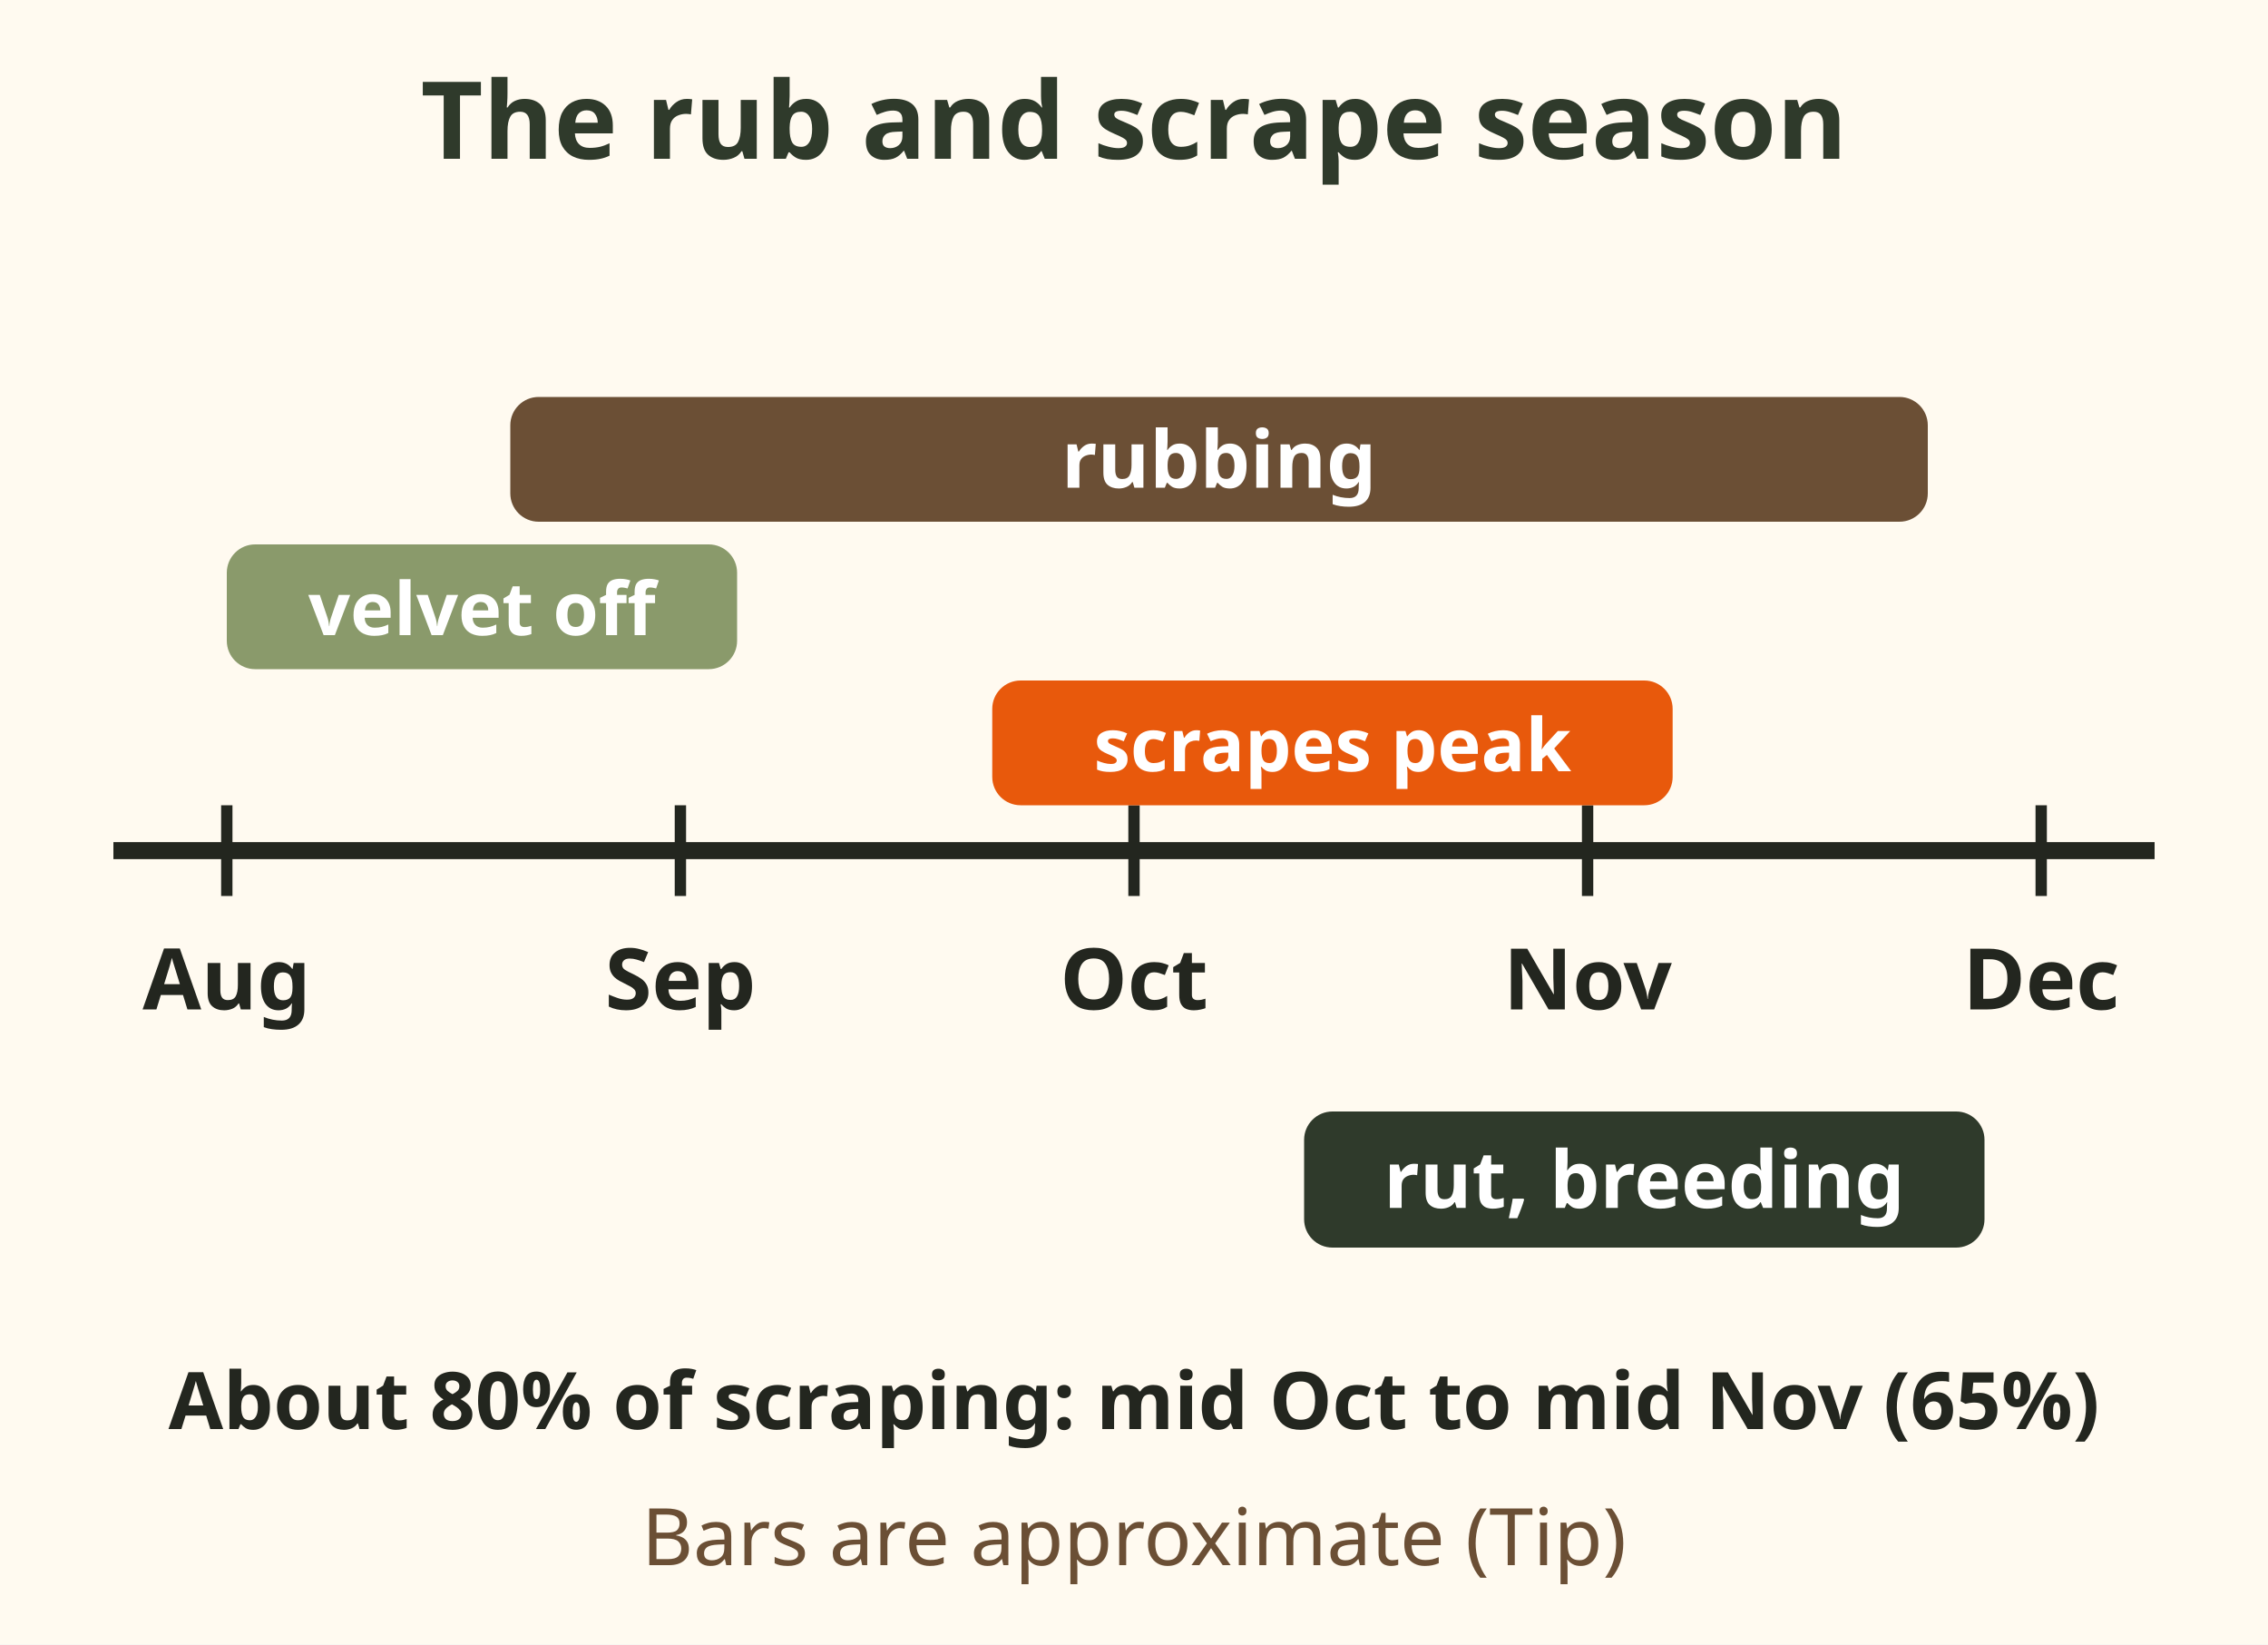
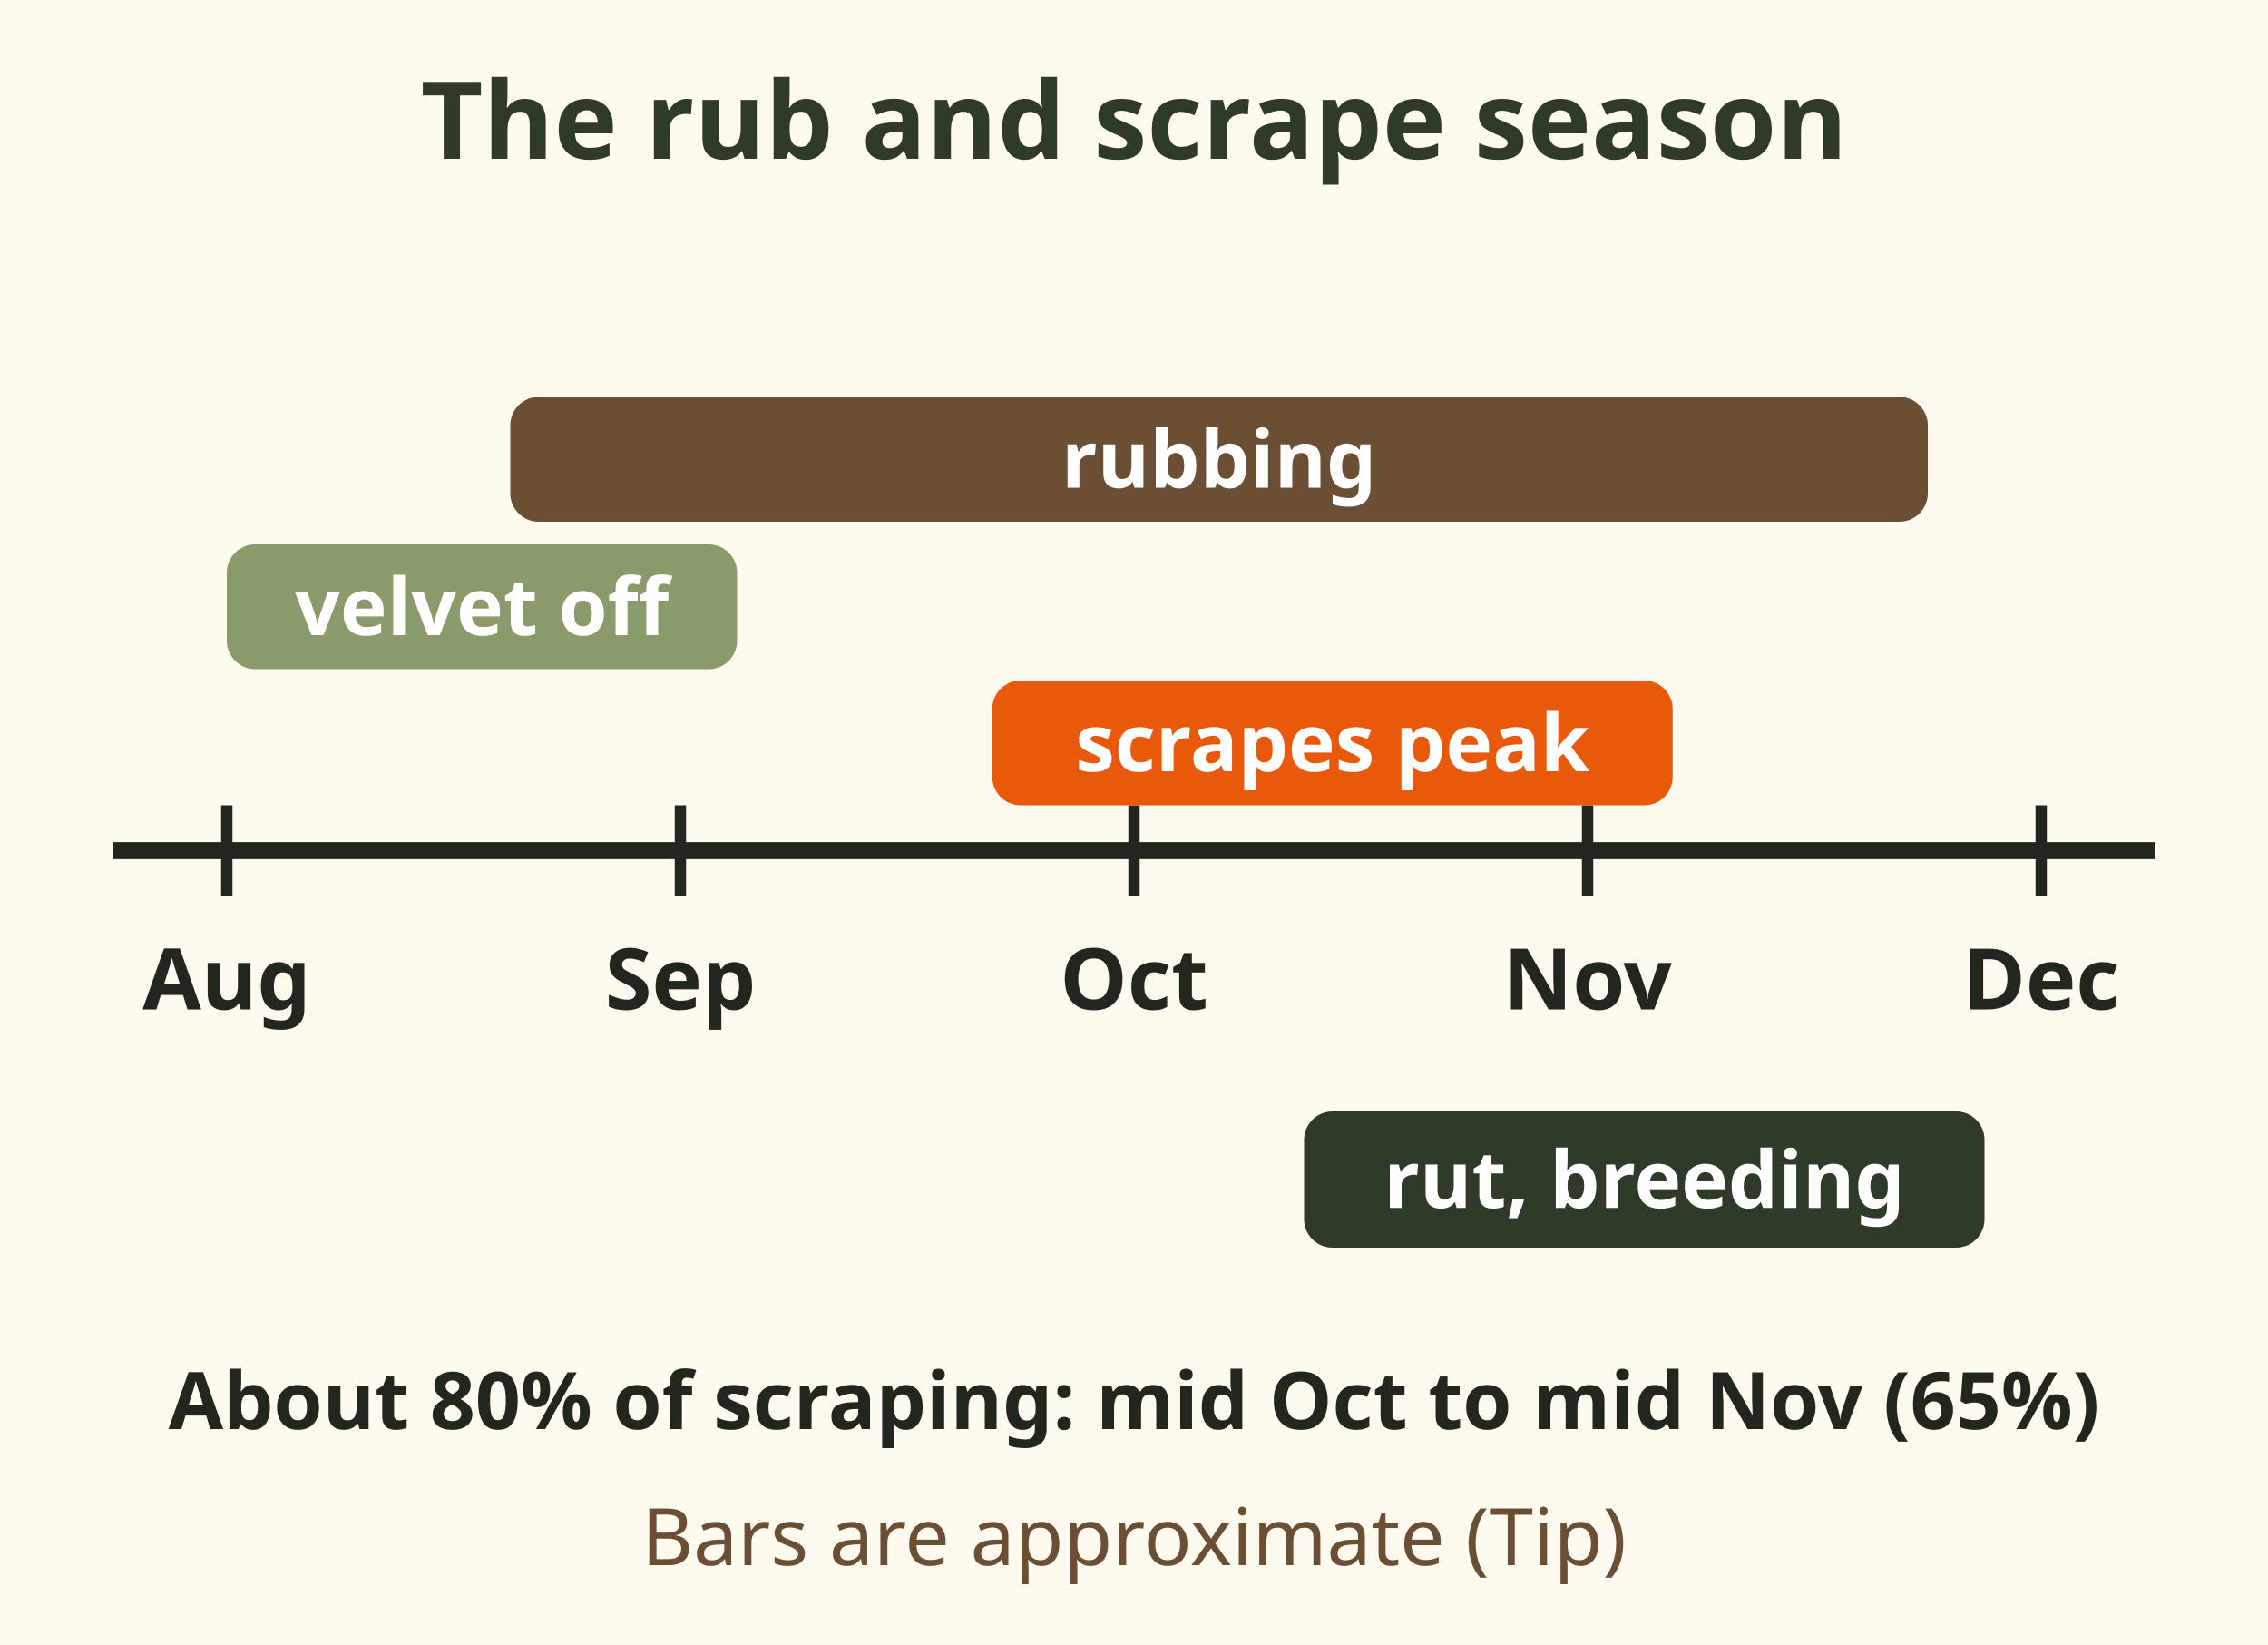
<svg xmlns="http://www.w3.org/2000/svg" viewBox="0 0 400 290" font-family="sans-serif" role="img" aria-label="Timeline from August to December. Velvet comes off in late August and September, rubbing runs September to November, scraping peaks from mid October to mid November, and the rut and breeding follow in November. Bars are approximate.">
  <rect x="0" y="0" width="400" height="290" rx="0" fill="#fffaf0" />
  <text x="200" y="28" font-size="19" font-weight="bold" fill="#2f3a2b" text-anchor="middle">The rub and scrape season</text>
  <line x1="20" y1="150" x2="380" y2="150" stroke="#23261f" stroke-width="3" />
  <line x1="40" y1="142" x2="40" y2="158" stroke="#23261f" stroke-width="2" />
  <text x="40" y="178" font-size="15" font-weight="bold" fill="#23261f" text-anchor="middle">Aug</text>
  <line x1="120" y1="142" x2="120" y2="158" stroke="#23261f" stroke-width="2" />
  <text x="120" y="178" font-size="15" font-weight="bold" fill="#23261f" text-anchor="middle">Sep</text>
  <line x1="200" y1="142" x2="200" y2="158" stroke="#23261f" stroke-width="2" />
  <text x="200" y="178" font-size="15" font-weight="bold" fill="#23261f" text-anchor="middle">Oct</text>
  <line x1="280" y1="142" x2="280" y2="158" stroke="#23261f" stroke-width="2" />
  <text x="280" y="178" font-size="15" font-weight="bold" fill="#23261f" text-anchor="middle">Nov</text>
  <line x1="360" y1="142" x2="360" y2="158" stroke="#23261f" stroke-width="2" />
  <text x="360" y="178" font-size="15" font-weight="bold" fill="#23261f" text-anchor="middle">Dec</text>
  <rect x="40" y="96" width="90" height="22" rx="5" fill="#8a9a6b" />
-   <text x="85" y="112" font-size="13" font-weight="bold" fill="#fff" text-anchor="middle">velvet off</text>
+   <text x="85" y="112" font-size="14" font-weight="bold" fill="#fff" text-anchor="middle">velvet off</text>
  <rect x="90" y="70" width="250" height="22" rx="5" fill="#6b4f35" />
  <text x="215" y="86" font-size="14" font-weight="bold" fill="#fff" text-anchor="middle">rubbing</text>
  <rect x="175" y="120" width="120" height="22" rx="5" fill="#e8590c" />
-   <text x="235" y="136" font-size="13" font-weight="bold" fill="#fff" text-anchor="middle">scrapes peak</text>
+   <text x="235" y="136" font-size="14" font-weight="bold" fill="#fff" text-anchor="middle">scrapes peak</text>
  <rect x="230" y="196" width="120" height="24" rx="5" fill="#2f3a2b" />
  <text x="290" y="213" font-size="14" font-weight="bold" fill="#fff" text-anchor="middle">rut, breeding</text>
  <text x="200" y="252" font-size="14" font-weight="bold" fill="#23261f" text-anchor="middle">About 80% of scraping: mid Oct to mid Nov (65%)</text>
  <text x="200" y="276" font-size="14" fill="#6b4f35" text-anchor="middle">Bars are approximate (Tip)</text>
</svg>
